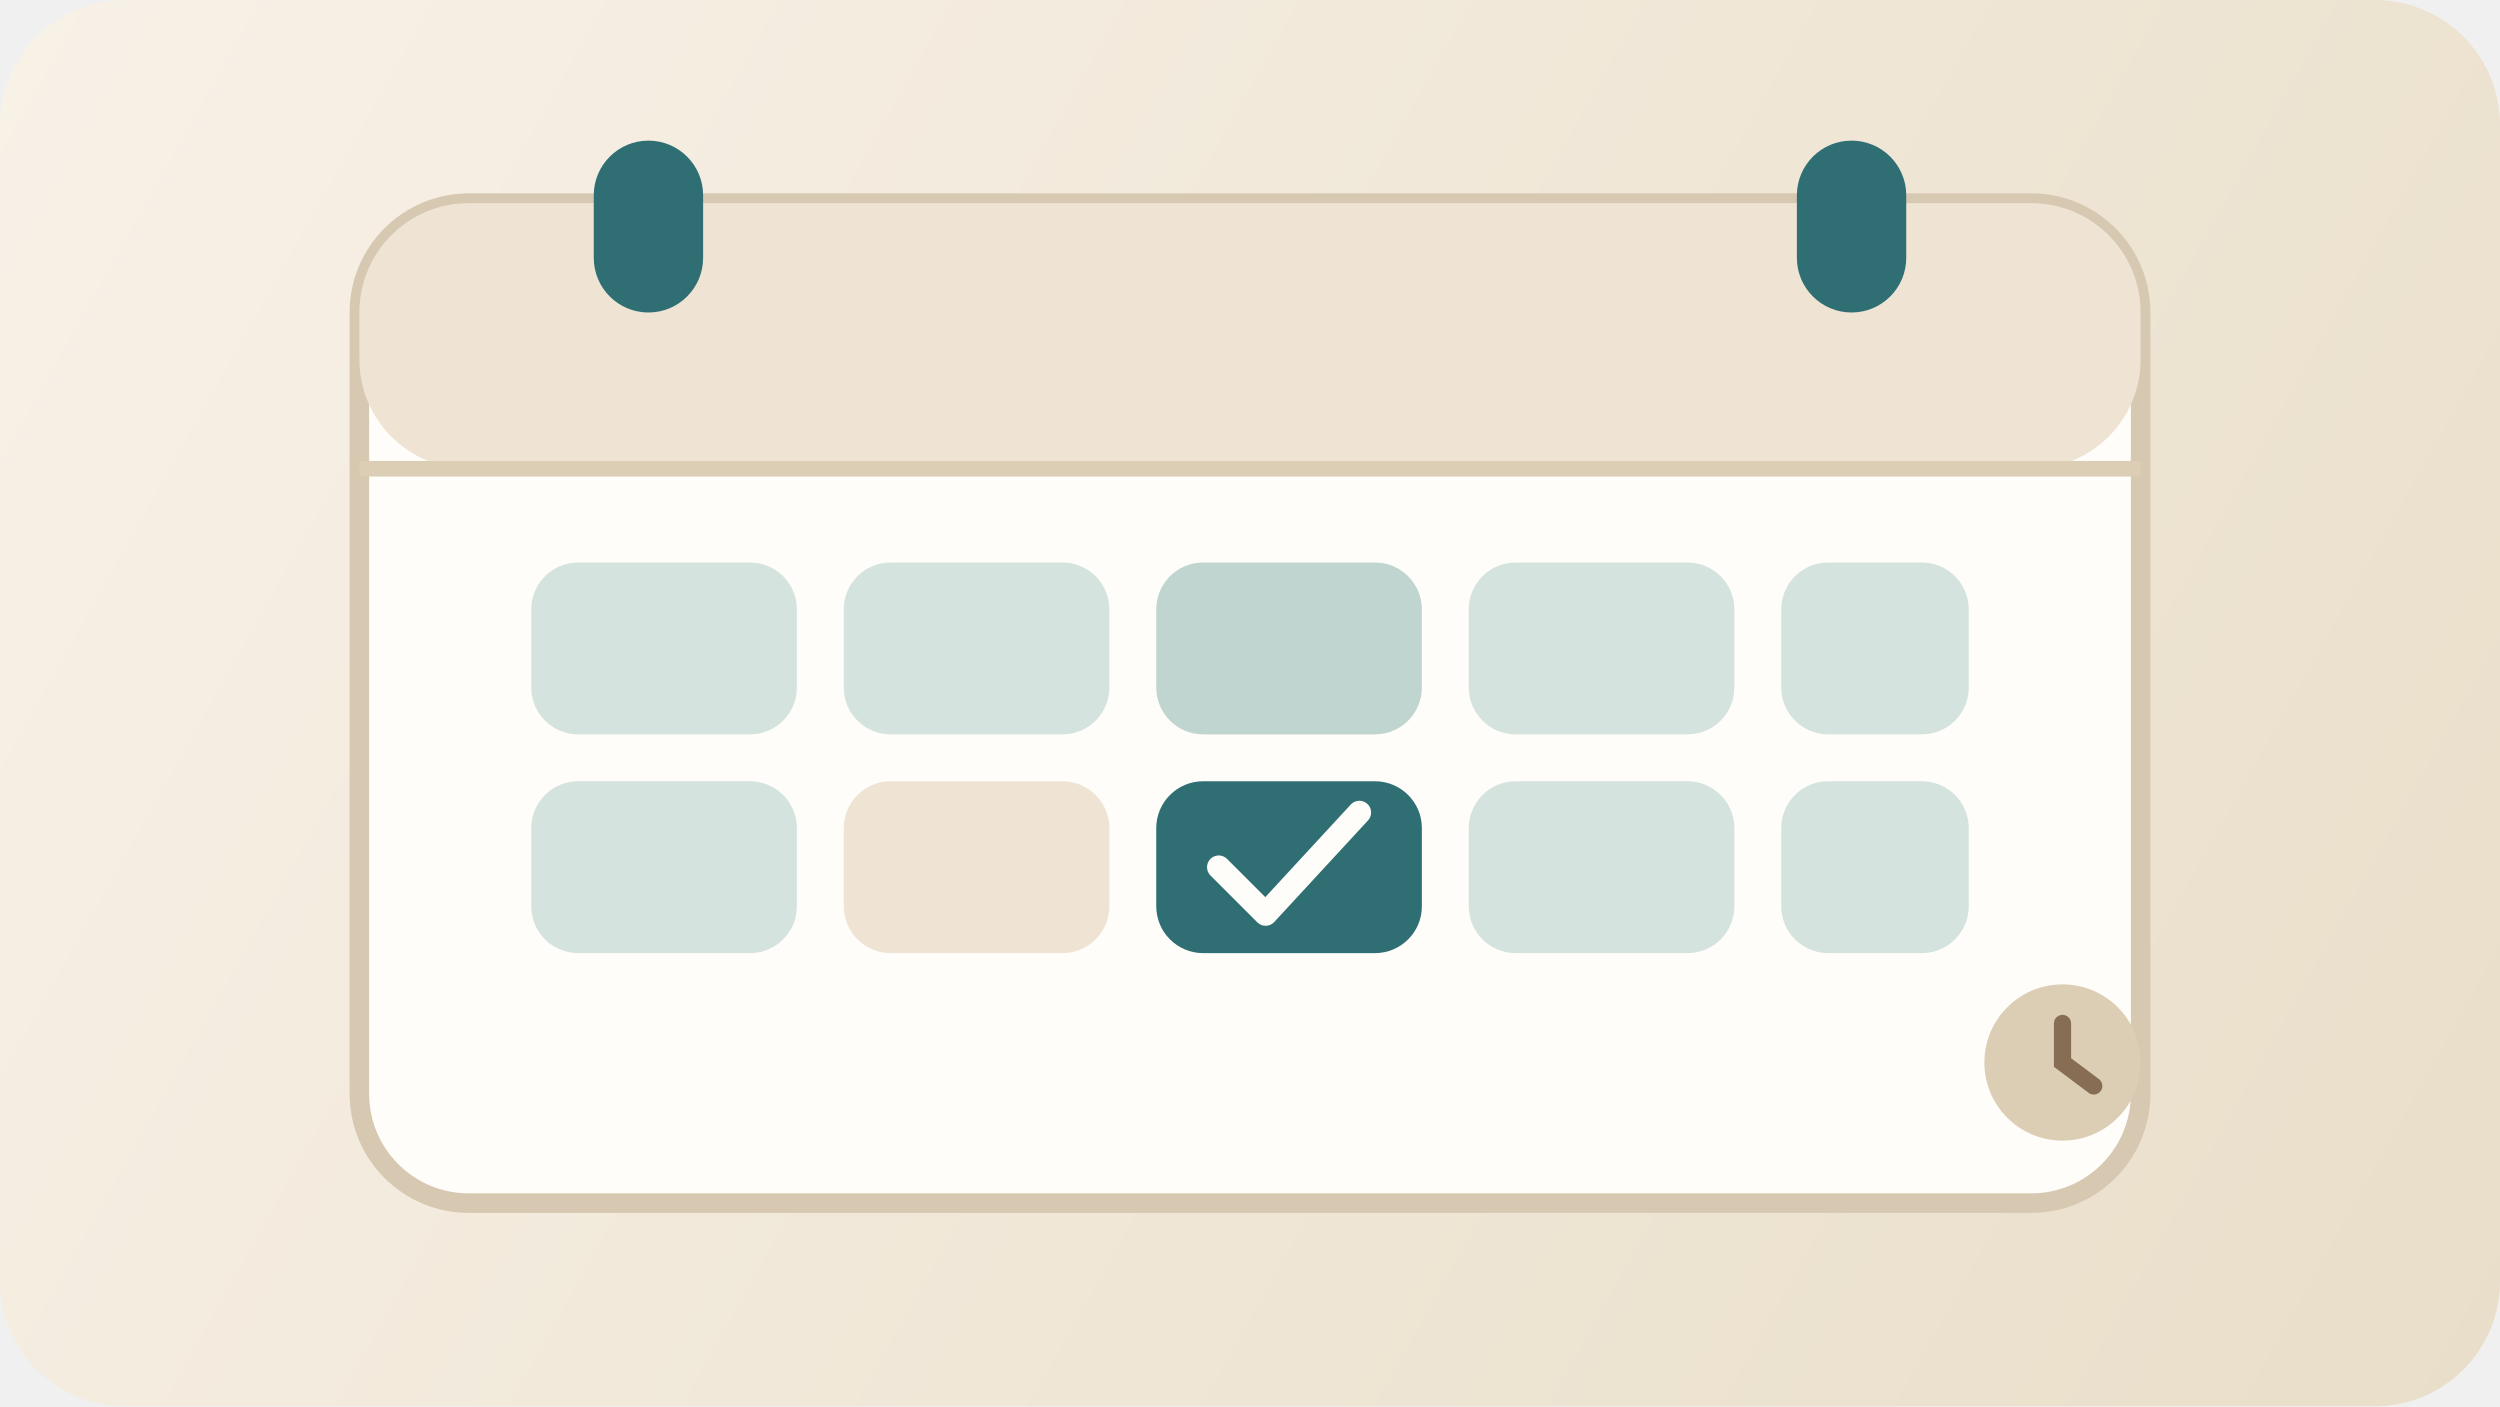
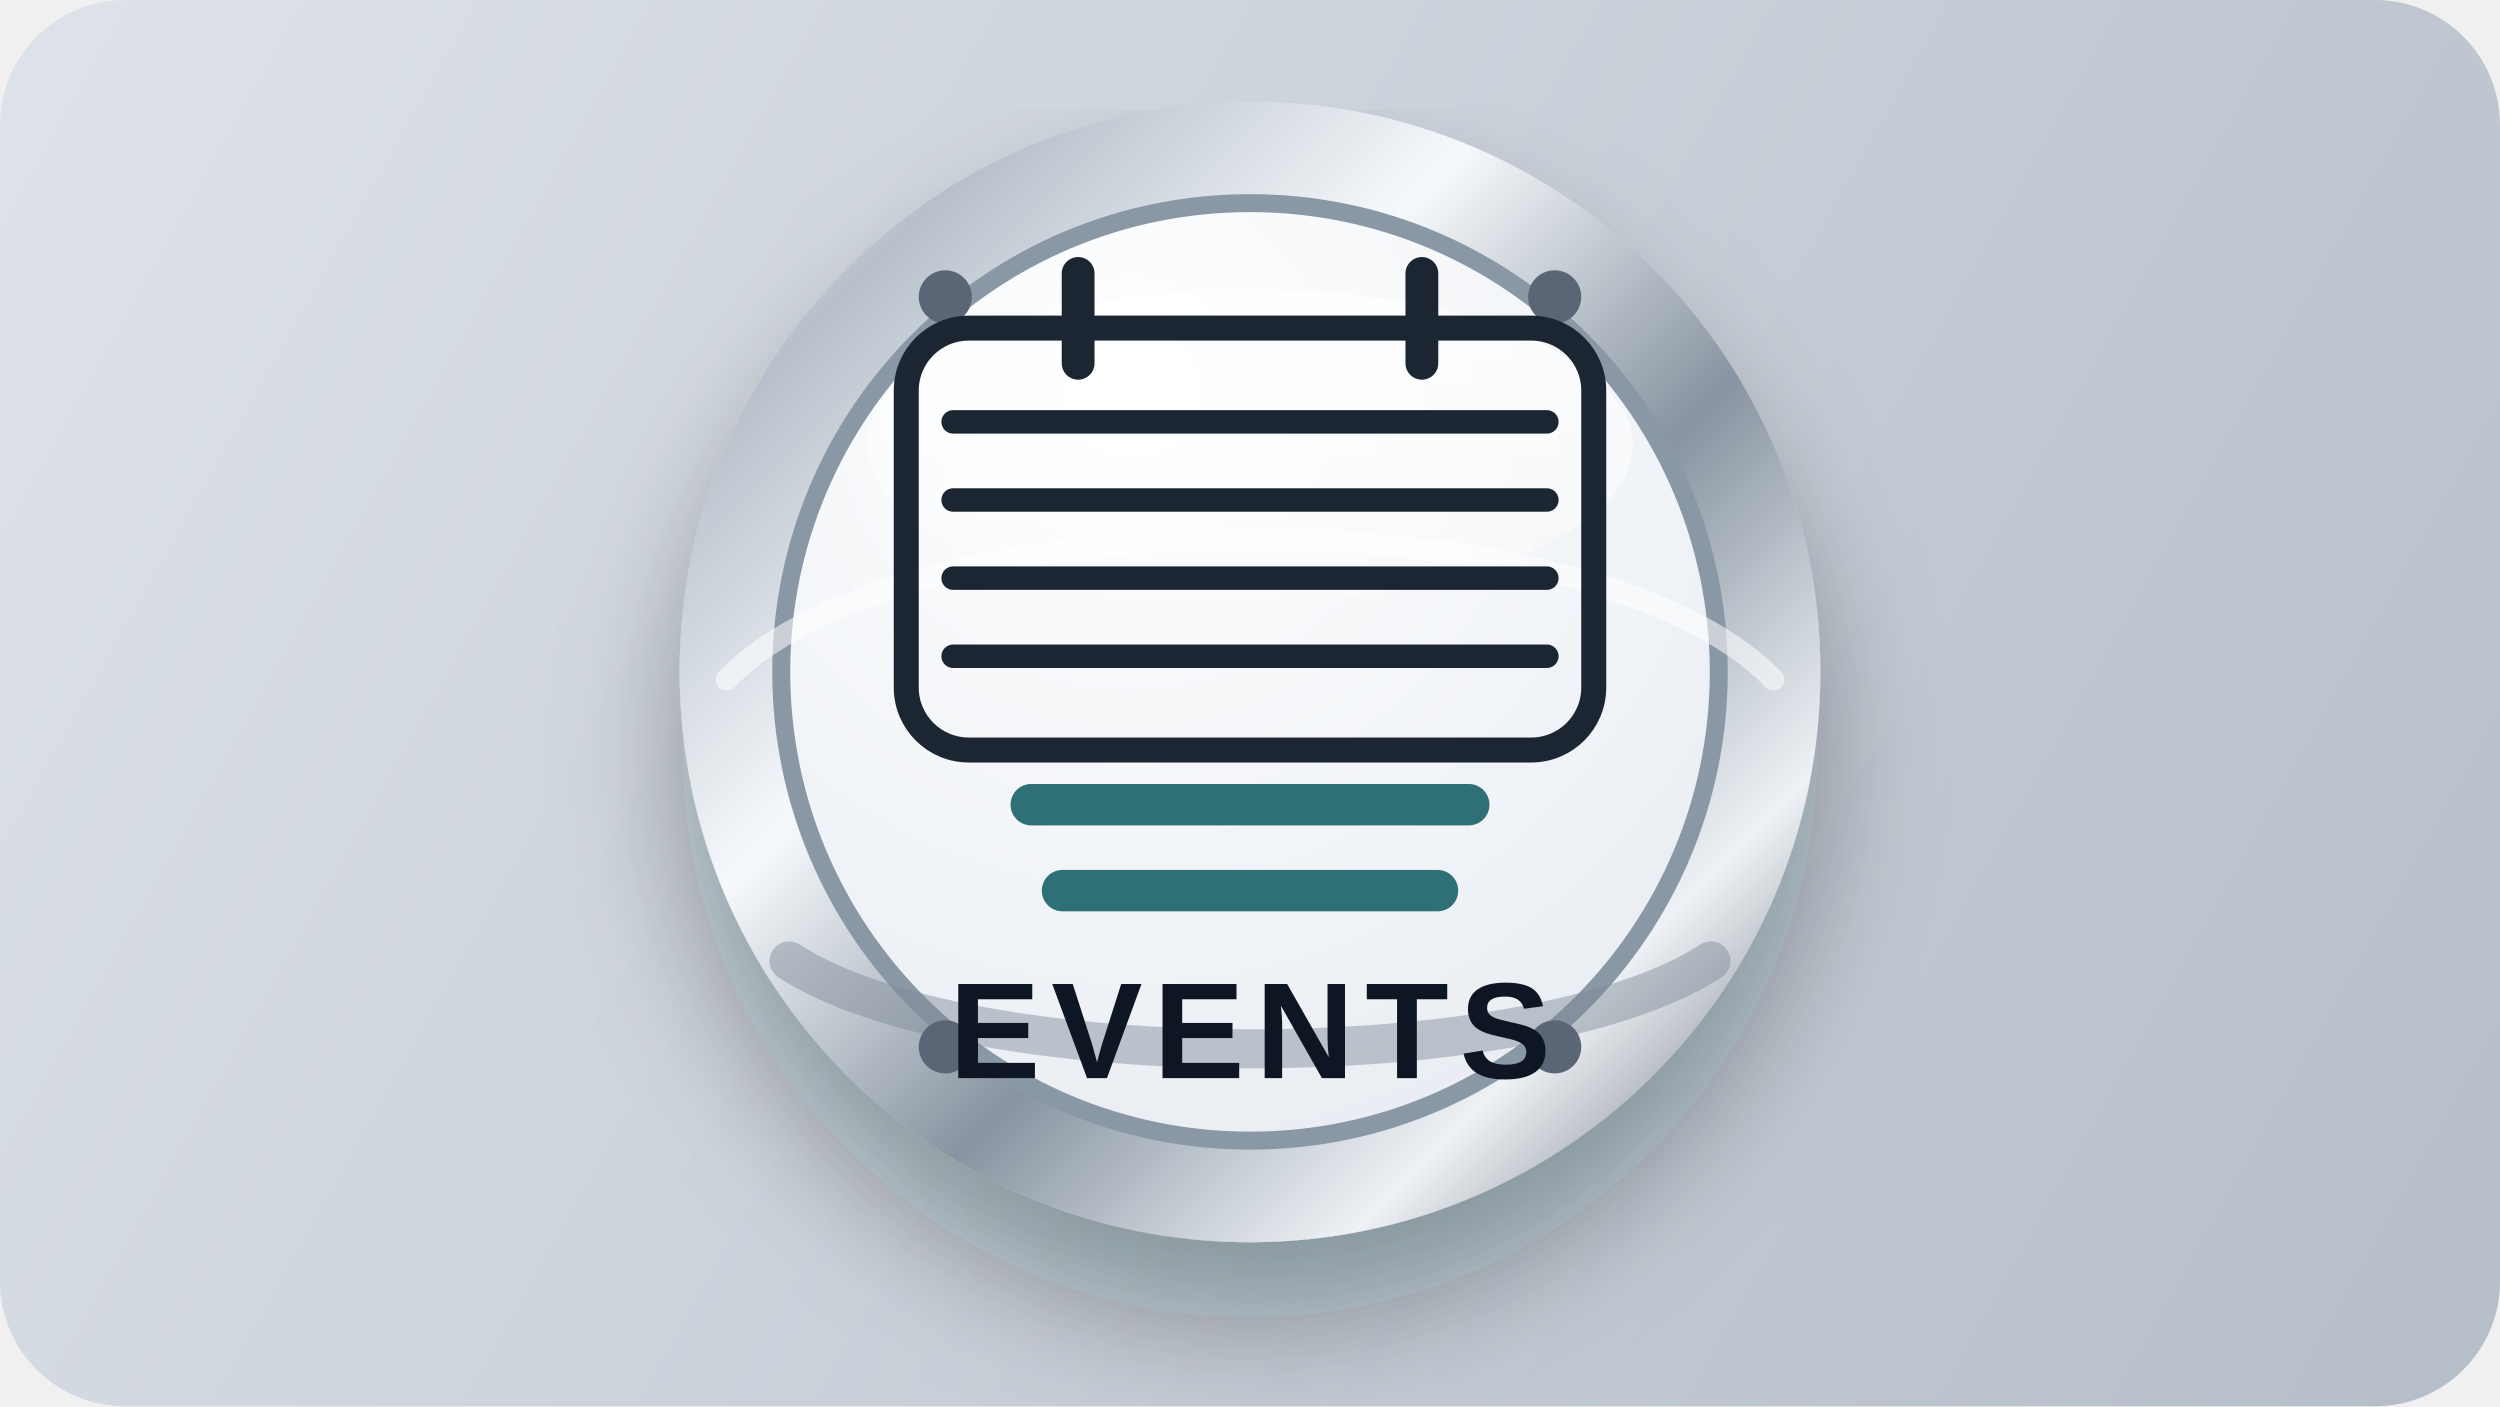
<svg xmlns="http://www.w3.org/2000/svg" width="320" height="180" viewBox="0 0 320 180" fill="none">
  <defs>
    <linearGradient id="bg" x1="0" y1="0" x2="320" y2="180" gradientUnits="userSpaceOnUse">
-       <stop stop-color="#F8F1E7" />
-       <stop offset="1" stop-color="#E9DEC9" />
+       <stop stop-color="#DEE3E9" />
+       <stop offset="1" stop-color="#B5BDC8" />
    </linearGradient>
+     <linearGradient id="ringMetal" x1="84" y1="10" x2="236" y2="162" gradientUnits="userSpaceOnUse">
+       <stop stop-color="#FDFEFF" />
+       <stop offset="0.17" stop-color="#B7C0CA" />
+       <stop offset="0.37" stop-color="#F6F9FC" />
+       <stop offset="0.58" stop-color="#8894A1" />
+       <stop offset="0.78" stop-color="#EEF2F6" />
+       <stop offset="1" stop-color="#323C48" />
+     </linearGradient>
+     <radialGradient id="plate" cx="0" cy="0" r="1" gradientUnits="userSpaceOnUse" gradientTransform="translate(145 50) rotate(55) scale(110)">
+       <stop stop-color="#FFFFFF" />
+       <stop offset="1" stop-color="#E7ECF2" />
+     </radialGradient>
+     <linearGradient id="glossArc" x1="160" y1="28" x2="160" y2="92" gradientUnits="userSpaceOnUse">
+       <stop stop-color="#FFFFFF" stop-opacity="0.95" />
+       <stop offset="1" stop-color="#FFFFFF" stop-opacity="0" />
+     </linearGradient>
+     <filter id="shadow" x="34" y="4" width="252" height="176" filterUnits="userSpaceOnUse" color-interpolation-filters="sRGB">
+       <feDropShadow dx="0" dy="10" stdDeviation="8" flood-color="#121924" flood-opacity="0.32" />
+     </filter>
  </defs>
  <rect width="320" height="180" rx="16" fill="url(#bg)" />
-   <rect x="46" y="26" width="228" height="128" rx="14" fill="#FFFDF9" stroke="#D6C8B1" stroke-width="2.5" />
-   <rect x="46" y="26" width="228" height="34" rx="14" fill="#EFE4D4" />
-   <rect x="76" y="18" width="14" height="22" rx="7" fill="#2F6F74" />
-   <rect x="230" y="18" width="14" height="22" rx="7" fill="#2F6F74" />
-   <line x1="46" y1="60" x2="274" y2="60" stroke="#DCCDB5" stroke-width="2" />
-   <rect x="68" y="72" width="34" height="22" rx="6" fill="#D5E3DE" />
-   <rect x="108" y="72" width="34" height="22" rx="6" fill="#D5E3DE" />
-   <rect x="148" y="72" width="34" height="22" rx="6" fill="#C0D5CF" />
-   <rect x="188" y="72" width="34" height="22" rx="6" fill="#D5E3DE" />
-   <rect x="228" y="72" width="24" height="22" rx="6" fill="#D5E3DE" />
-   <rect x="68" y="100" width="34" height="22" rx="6" fill="#D5E3DE" />
-   <rect x="108" y="100" width="34" height="22" rx="6" fill="#EFE4D4" />
-   <rect x="148" y="100" width="34" height="22" rx="6" fill="#2F6F74" />
-   <path d="M156 111L162 117L174 104" stroke="#FFFDF9" stroke-width="3" stroke-linecap="round" stroke-linejoin="round" />
-   <rect x="188" y="100" width="34" height="22" rx="6" fill="#D5E3DE" />
-   <rect x="228" y="100" width="24" height="22" rx="6" fill="#D5E3DE" />
-   <circle cx="264" cy="136" r="10" fill="#DCCDB5" />
-   <path d="M264 131V136L268 139" stroke="#886D55" stroke-width="2.2" stroke-linecap="round" />
+   <g filter="url(#shadow)">
+     <circle cx="160" cy="86" r="73" fill="url(#ringMetal)" />
+     <circle cx="160" cy="86" r="60" fill="url(#plate)" stroke="#8A97A5" stroke-width="2.3" />
+     <ellipse cx="160" cy="57" rx="49" ry="20" fill="url(#glossArc)" />
+     <path d="M93 87C116 63 204 63 227 87" stroke="#FFFFFF" stroke-opacity="0.55" stroke-width="2.8" stroke-linecap="round" />
+     <path d="M101 123C124 138 196 138 219 123" stroke="#7D8896" stroke-opacity="0.45" stroke-width="5" stroke-linecap="round" />
+     <circle cx="121" cy="38" r="3.4" fill="#5A6675" />
+     <circle cx="199" cy="38" r="3.4" fill="#5A6675" />
+     <circle cx="121" cy="134" r="3.4" fill="#5A6675" />
+     <circle cx="199" cy="134" r="3.4" fill="#5A6675" />
+     <rect x="116" y="42" width="88" height="54" rx="8" fill="none" stroke="#1D2732" stroke-width="3.2" />
+     <line x1="138" y1="35" x2="138" y2="46.5" stroke="#1D2732" stroke-width="4.2" stroke-linecap="round" />
+     <line x1="182" y1="35" x2="182" y2="46.5" stroke="#1D2732" stroke-width="4.2" stroke-linecap="round" />
+     <g stroke="#1D2732" stroke-width="3" stroke-linecap="round">
+       <line x1="122" y1="54" x2="198" y2="54" />
+       <line x1="122" y1="64" x2="198" y2="64" />
+       <line x1="122" y1="74" x2="198" y2="74" />
+       <line x1="122" y1="84" x2="198" y2="84" />
+     </g>
+     <path d="M132 103H188" stroke="#2F6F74" stroke-width="5.3" stroke-linecap="round" />
+     <path d="M136 114H184" stroke="#2F6F74" stroke-width="5.3" stroke-linecap="round" />
+     <text x="160" y="138" text-anchor="middle" fill="#0F1721" font-size="17.5" font-family="Arial, Helvetica, sans-serif" font-weight="700" letter-spacing="1.4">EVENTS</text>
+   </g>
</svg>
